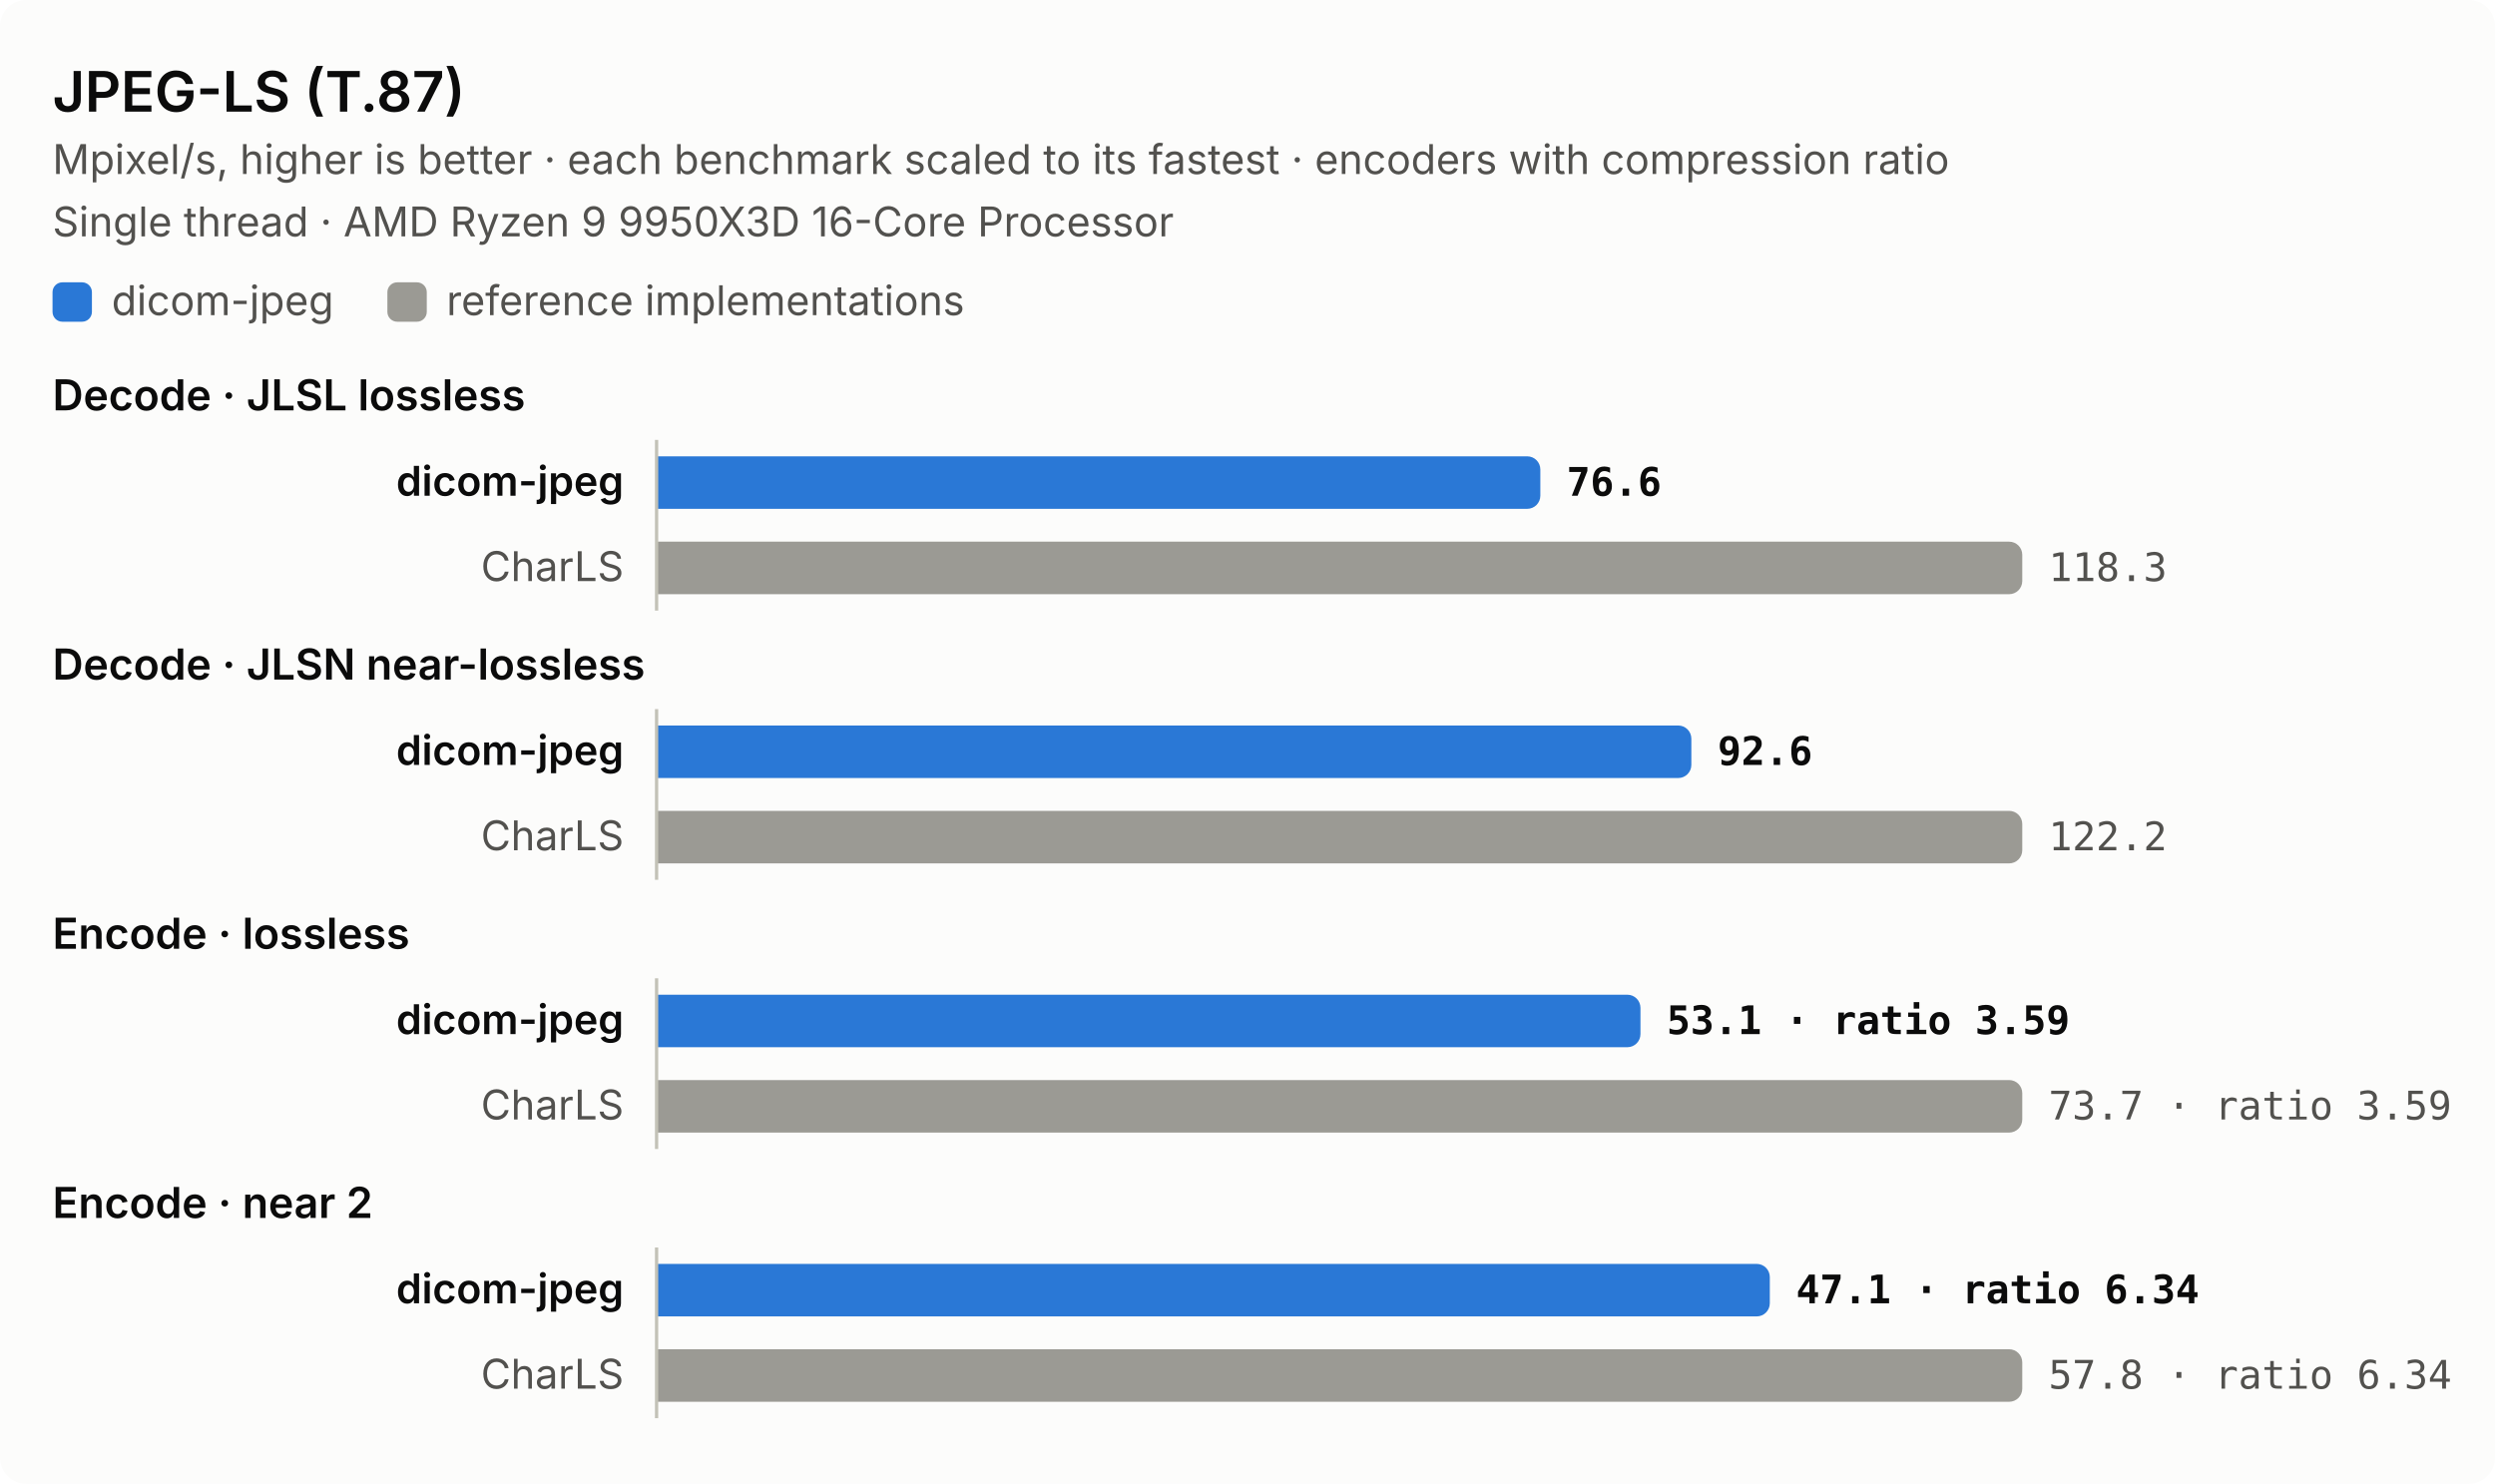
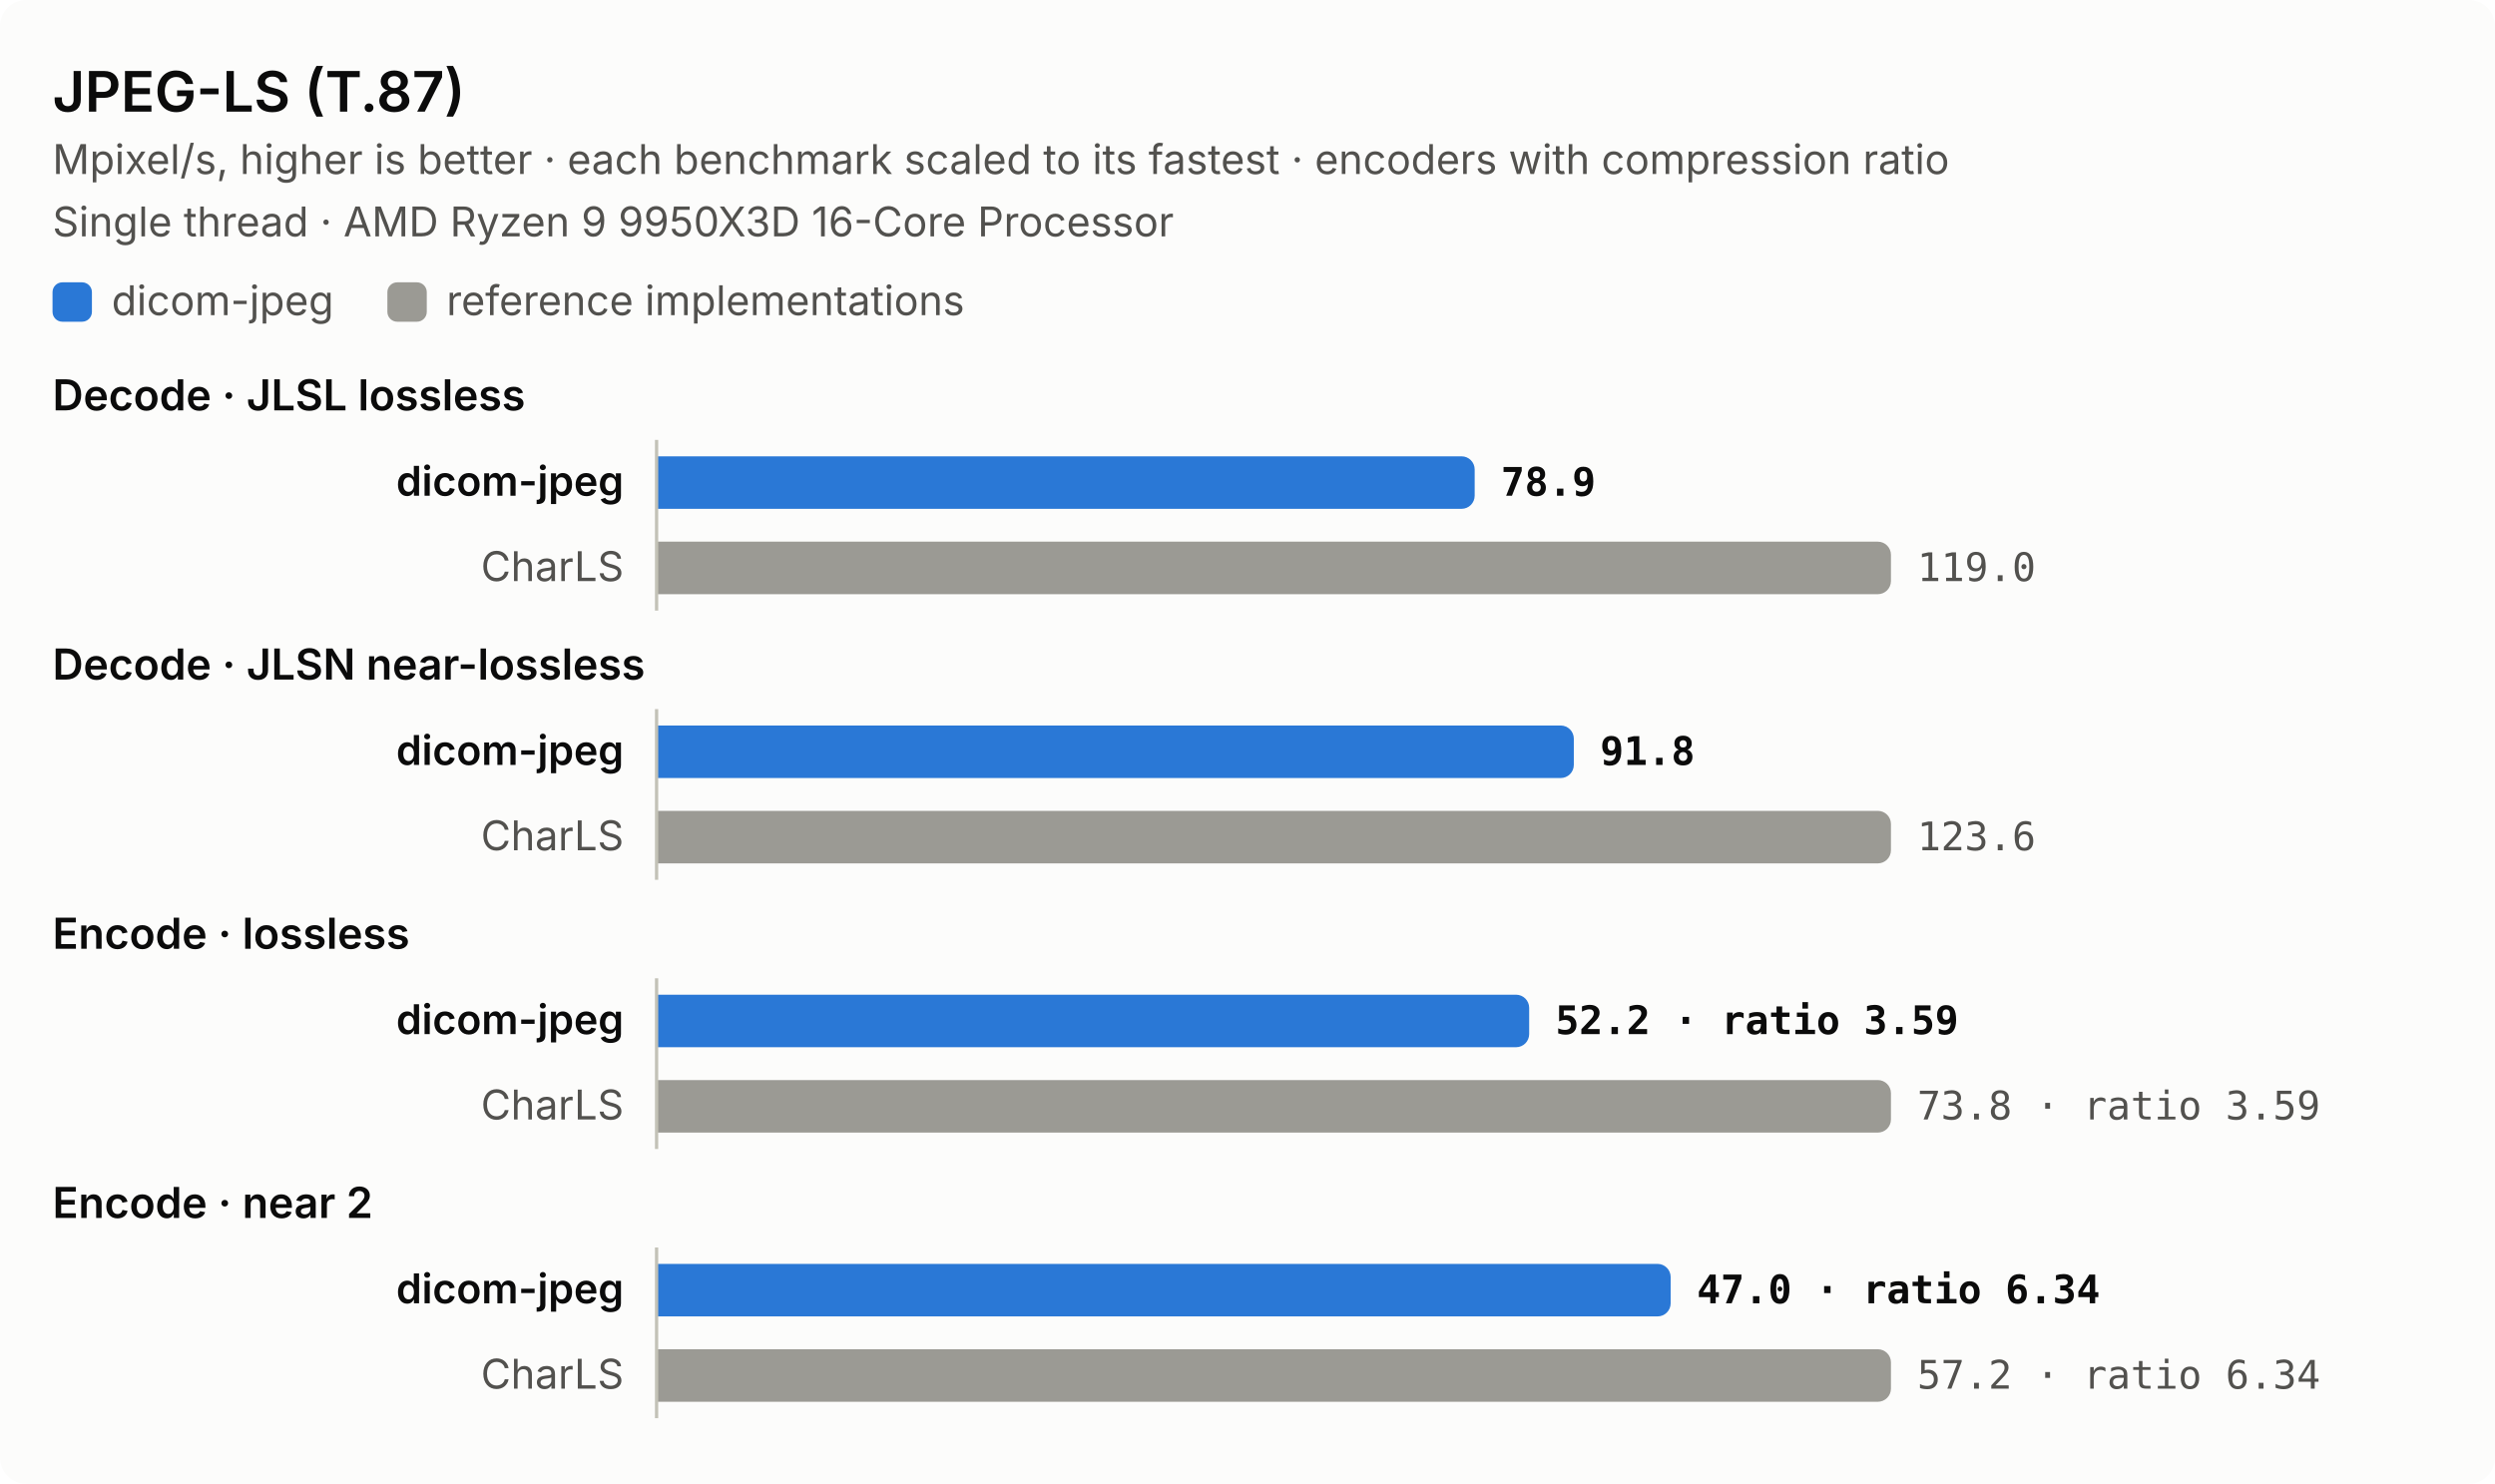
<svg xmlns="http://www.w3.org/2000/svg" width="760" height="452" viewBox="0 0 760 452" role="img" aria-label="JPEG-LS (T.87)">
  <style>
.bg { fill: #fcfcfb; }
.title { fill: #0b0b0b; font: 600 17px system-ui, -apple-system, 'Segoe UI', sans-serif; }
.sub { fill: #52514e; font: 12.5px system-ui, -apple-system, 'Segoe UI', sans-serif; }
.group { fill: #0b0b0b; font: 600 13px system-ui, -apple-system, 'Segoe UI', sans-serif; }
.name { fill: #52514e; font: 12.5px system-ui, -apple-system, 'Segoe UI', sans-serif; }
.name.ours { fill: #0b0b0b; font-weight: 600; }
.value { fill: #52514e; font: 12px ui-monospace, 'SF Mono', Menlo, Consolas, monospace; }
.value.ours { fill: #0b0b0b; font-weight: 600; }
.axis { stroke: #c3c2b7; stroke-width: 1; }
.ours-fill { fill: #2a78d6; }
.ref-fill { fill: #9b9a94; }
.l0 { fill: #86b6ef; } .l1 { fill: #5598e7; } .l2 { fill: #256abf; } .l3 { fill: #184f95; } .l4 { fill: #104281; }
@media (prefers-color-scheme: dark) {
  .bg { fill: #1a1a19; }
  .title, .group, .name.ours, .value.ours { fill: #f0efec; }
  .sub, .name, .value { fill: #c3c2b7; }
  .axis { stroke: #383835; }
  .ours-fill { fill: #3987e5; }
  .ref-fill { fill: #6e6d68; }
  .l0 { fill: #184f95; } .l1 { fill: #256abf; } .l2 { fill: #3987e5; } .l3 { fill: #6da7ec; } .l4 { fill: #9ec5f4; }
}
</style>
  <rect class="bg" width="760" height="452" rx="8" />
  <text x="16.0" y="34.0" class="title" text-anchor="start">JPEG-LS (T.87)</text>
  <text x="16.0" y="53.0" class="sub" text-anchor="start">Mpixel/s, higher is better · each benchmark scaled to its fastest · encoders with compression ratio</text>
  <text x="16.0" y="72.0" class="sub" text-anchor="start">Single thread · AMD Ryzen 9 9950X3D 16-Core Processor</text>
  <rect class="ours-fill" x="16" y="86" width="12" height="12" rx="3" />
  <text x="34.0" y="96.0" class="sub" text-anchor="start">dicom-jpeg</text>
  <rect class="ref-fill" x="118.0" y="86" width="12" height="12" rx="3" />
  <text x="136.0" y="96.0" class="sub" text-anchor="start">reference implementations</text>
  <text x="16.0" y="125.0" class="group" text-anchor="start">Decode · JLSL lossless</text>
  <text x="190.0" y="151.0" class="name ours" text-anchor="end">dicom-jpeg</text>
-   <path class="ours-fill" d="M200.0,139.0 h265.2 a4,4 0 0 1 4,4 v8.0 a4,4 0 0 1 -4,4 h-265.2 z" />
-   <text x="477.2" y="151.0" class="value ours" text-anchor="start">76.6</text>
+   <path class="ours-fill" d="M200.0,139.0 h245.2 a4,4 0 0 1 4,4 v8.0 a4,4 0 0 1 -4,4 h-245.2 z" />
+   <text x="457.2" y="151.0" class="value ours" text-anchor="start">78.9</text>
  <text x="190.0" y="177.0" class="name" text-anchor="end">CharLS</text>
-   <path class="ref-fill" d="M200.0,165.0 h412.0 a4,4 0 0 1 4,4 v8.0 a4,4 0 0 1 -4,4 h-412.0 z" />
-   <text x="624.0" y="177.0" class="value" text-anchor="start">118.3</text>
+   <path class="ref-fill" d="M200.0,165.0 h372.0 a4,4 0 0 1 4,4 v8.0 a4,4 0 0 1 -4,4 h-372.0 z" />
+   <text x="584.0" y="177.0" class="value" text-anchor="start">119.0</text>
  <line class="axis" x1="200" y1="134" x2="200" y2="186" />
  <text x="16.0" y="207.0" class="group" text-anchor="start">Decode · JLSN near-lossless</text>
  <text x="190.0" y="233.0" class="name ours" text-anchor="end">dicom-jpeg</text>
-   <path class="ours-fill" d="M200.0,221.0 h311.2 a4,4 0 0 1 4,4 v8.0 a4,4 0 0 1 -4,4 h-311.2 z" />
-   <text x="523.2" y="233.0" class="value ours" text-anchor="start">92.6</text>
+   <path class="ours-fill" d="M200.0,221.0 h275.4 a4,4 0 0 1 4,4 v8.0 a4,4 0 0 1 -4,4 h-275.4 z" />
+   <text x="487.4" y="233.0" class="value ours" text-anchor="start">91.8</text>
  <text x="190.0" y="259.0" class="name" text-anchor="end">CharLS</text>
-   <path class="ref-fill" d="M200.0,247.0 h412.0 a4,4 0 0 1 4,4 v8.0 a4,4 0 0 1 -4,4 h-412.0 z" />
-   <text x="624.0" y="259.0" class="value" text-anchor="start">122.2</text>
+   <path class="ref-fill" d="M200.0,247.0 h372.0 a4,4 0 0 1 4,4 v8.0 a4,4 0 0 1 -4,4 h-372.0 z" />
+   <text x="584.0" y="259.0" class="value" text-anchor="start">123.6</text>
  <line class="axis" x1="200" y1="216" x2="200" y2="268" />
  <text x="16.0" y="289.0" class="group" text-anchor="start">Encode · lossless</text>
  <text x="190.0" y="315.0" class="name ours" text-anchor="end">dicom-jpeg</text>
-   <path class="ours-fill" d="M200.0,303.0 h295.7 a4,4 0 0 1 4,4 v8.0 a4,4 0 0 1 -4,4 h-295.7 z" />
-   <text x="507.7" y="315.0" class="value ours" text-anchor="start">53.1 · ratio 3.59</text>
+   <path class="ours-fill" d="M200.0,303.0 h261.8 a4,4 0 0 1 4,4 v8.0 a4,4 0 0 1 -4,4 h-261.8 z" />
+   <text x="473.8" y="315.0" class="value ours" text-anchor="start">52.2 · ratio 3.59</text>
  <text x="190.0" y="341.0" class="name" text-anchor="end">CharLS</text>
-   <path class="ref-fill" d="M200.0,329.0 h412.0 a4,4 0 0 1 4,4 v8.0 a4,4 0 0 1 -4,4 h-412.0 z" />
-   <text x="624.0" y="341.0" class="value" text-anchor="start">73.7 · ratio 3.59</text>
+   <path class="ref-fill" d="M200.0,329.0 h372.0 a4,4 0 0 1 4,4 v8.0 a4,4 0 0 1 -4,4 h-372.0 z" />
+   <text x="584.0" y="341.0" class="value" text-anchor="start">73.8 · ratio 3.59</text>
  <line class="axis" x1="200" y1="298" x2="200" y2="350" />
  <text x="16.0" y="371.0" class="group" text-anchor="start">Encode · near 2</text>
  <text x="190.0" y="397.0" class="name ours" text-anchor="end">dicom-jpeg</text>
-   <path class="ours-fill" d="M200.0,385.0 h335.1 a4,4 0 0 1 4,4 v8.0 a4,4 0 0 1 -4,4 h-335.1 z" />
-   <text x="547.1" y="397.0" class="value ours" text-anchor="start">47.1 · ratio 6.34</text>
+   <path class="ours-fill" d="M200.0,385.0 h304.9 a4,4 0 0 1 4,4 v8.0 a4,4 0 0 1 -4,4 h-304.9 z" />
+   <text x="516.9" y="397.0" class="value ours" text-anchor="start">47.0 · ratio 6.34</text>
  <text x="190.0" y="423.0" class="name" text-anchor="end">CharLS</text>
-   <path class="ref-fill" d="M200.0,411.0 h412.0 a4,4 0 0 1 4,4 v8.0 a4,4 0 0 1 -4,4 h-412.0 z" />
-   <text x="624.0" y="423.0" class="value" text-anchor="start">57.8 · ratio 6.34</text>
+   <path class="ref-fill" d="M200.0,411.0 h372.0 a4,4 0 0 1 4,4 v8.0 a4,4 0 0 1 -4,4 h-372.0 z" />
+   <text x="584.0" y="423.0" class="value" text-anchor="start">57.2 · ratio 6.34</text>
  <line class="axis" x1="200" y1="380" x2="200" y2="432" />
</svg>
